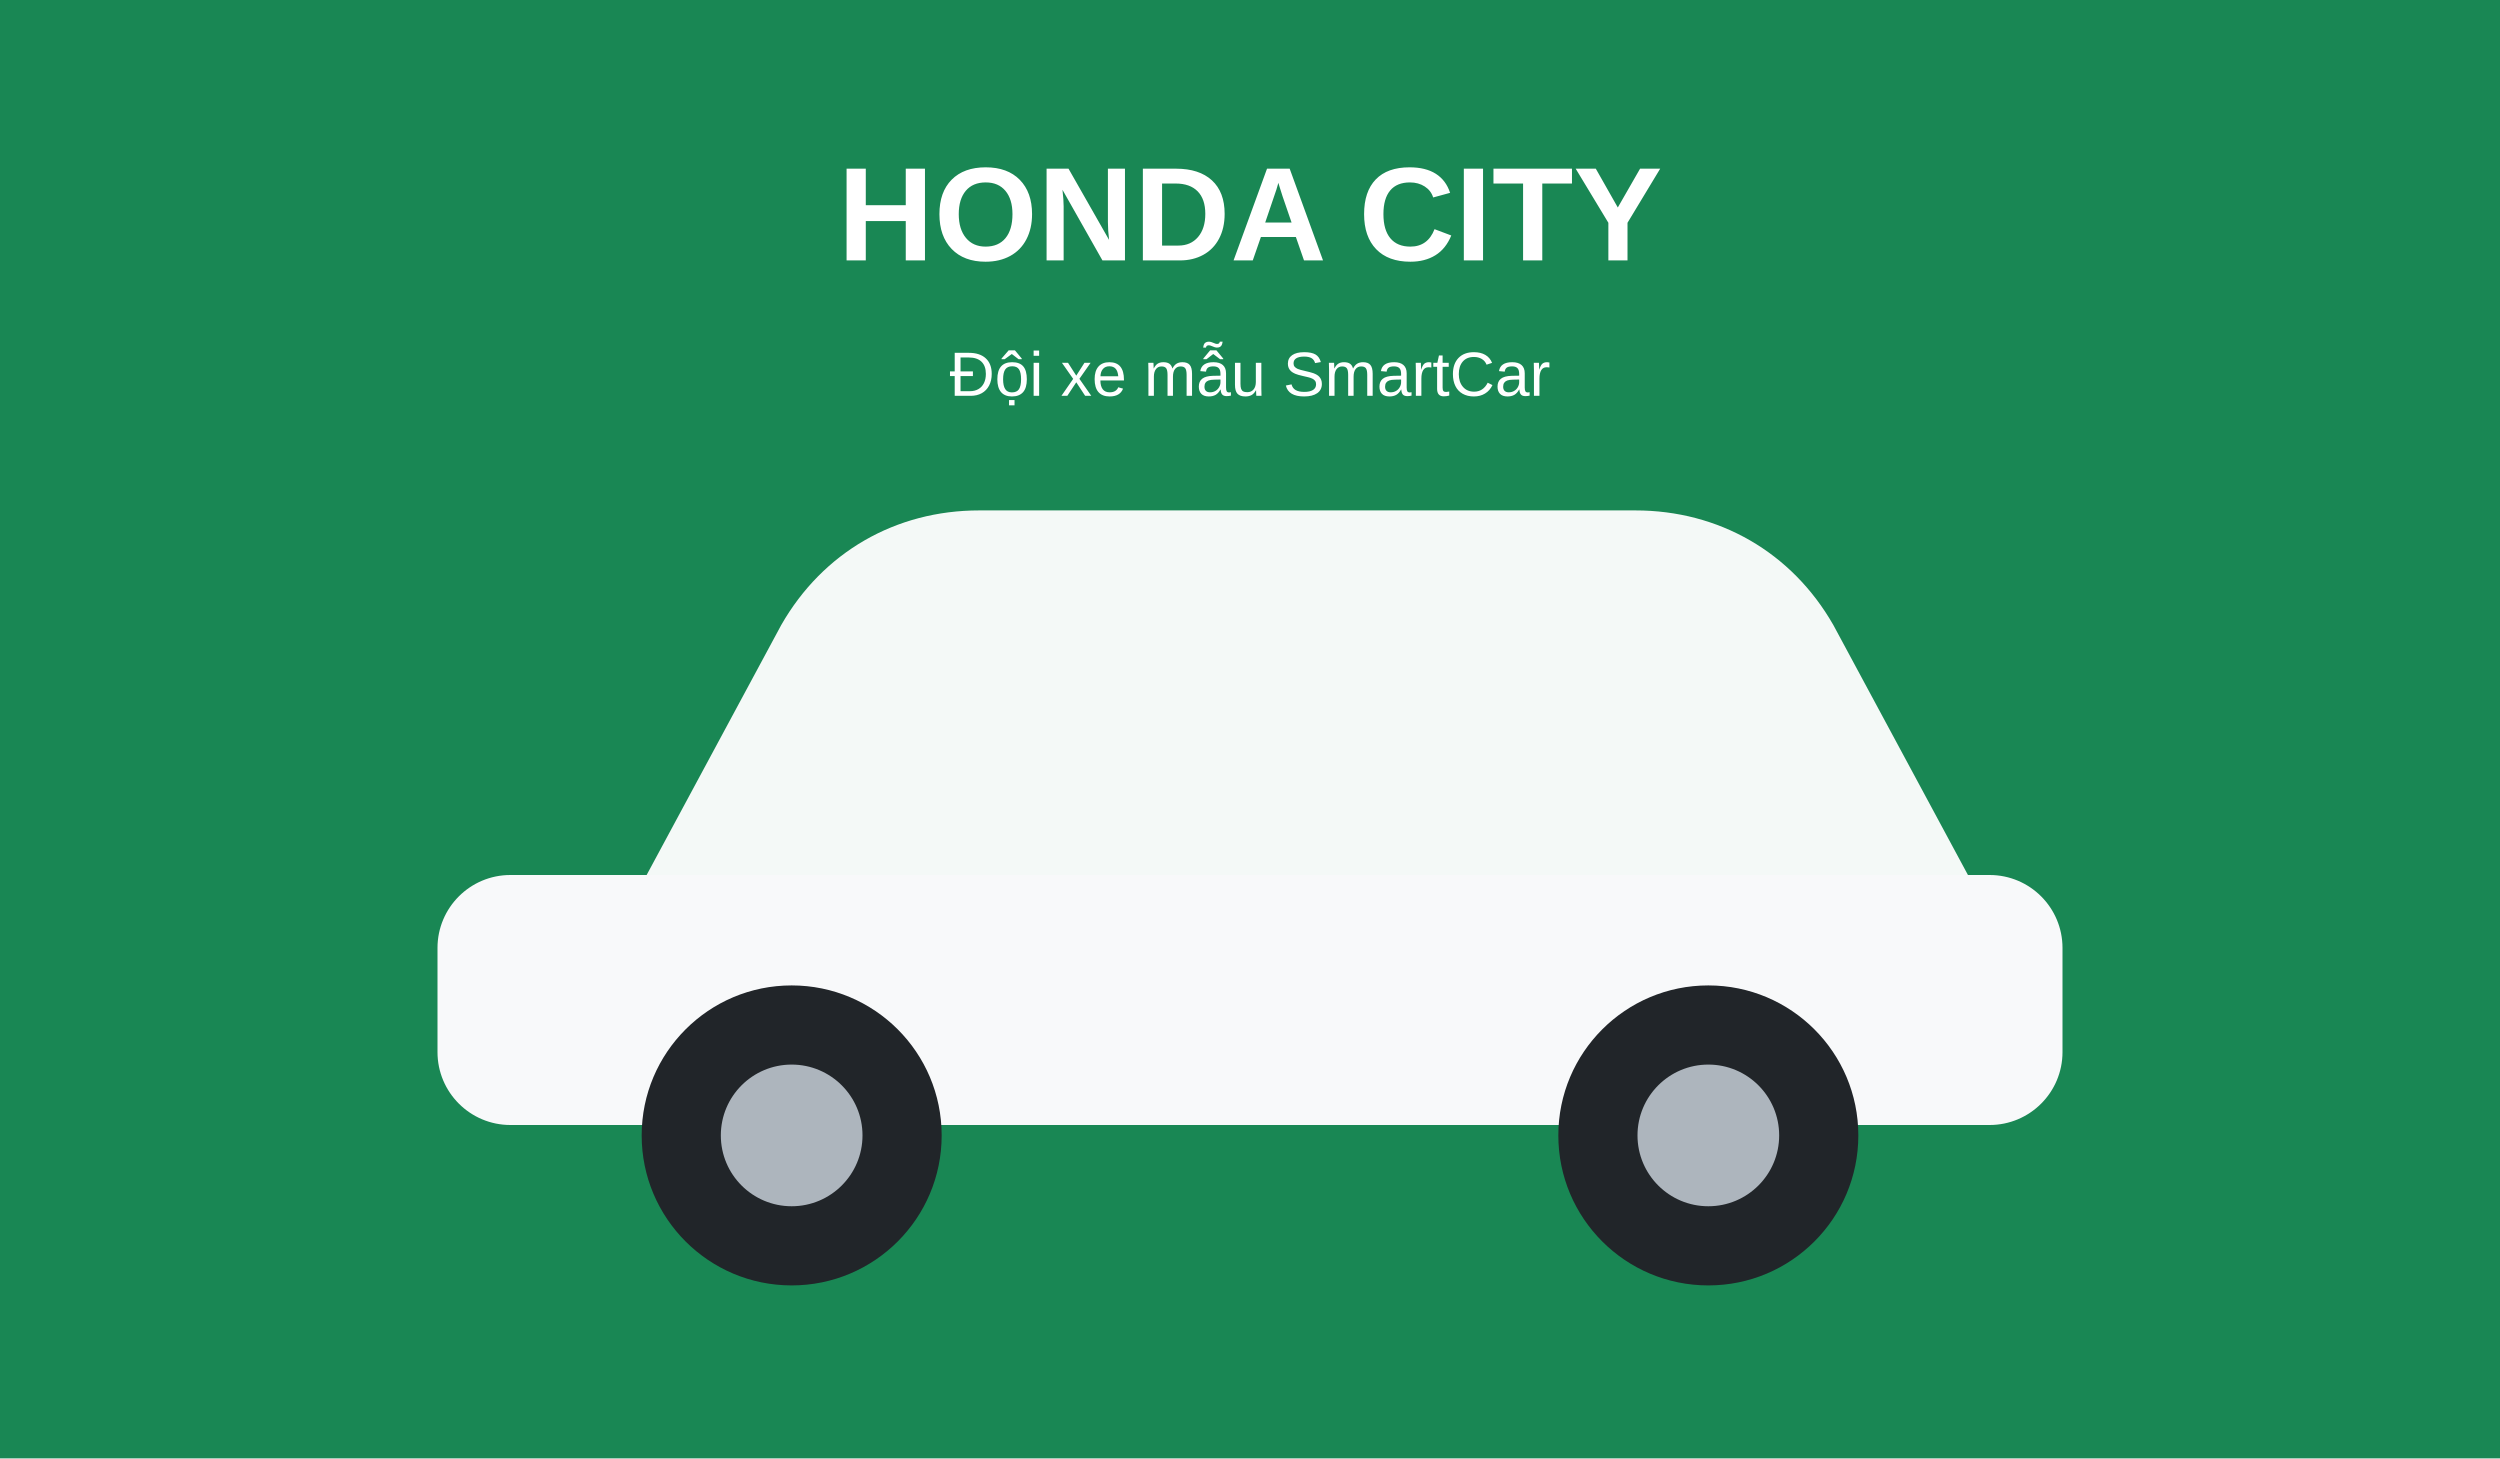
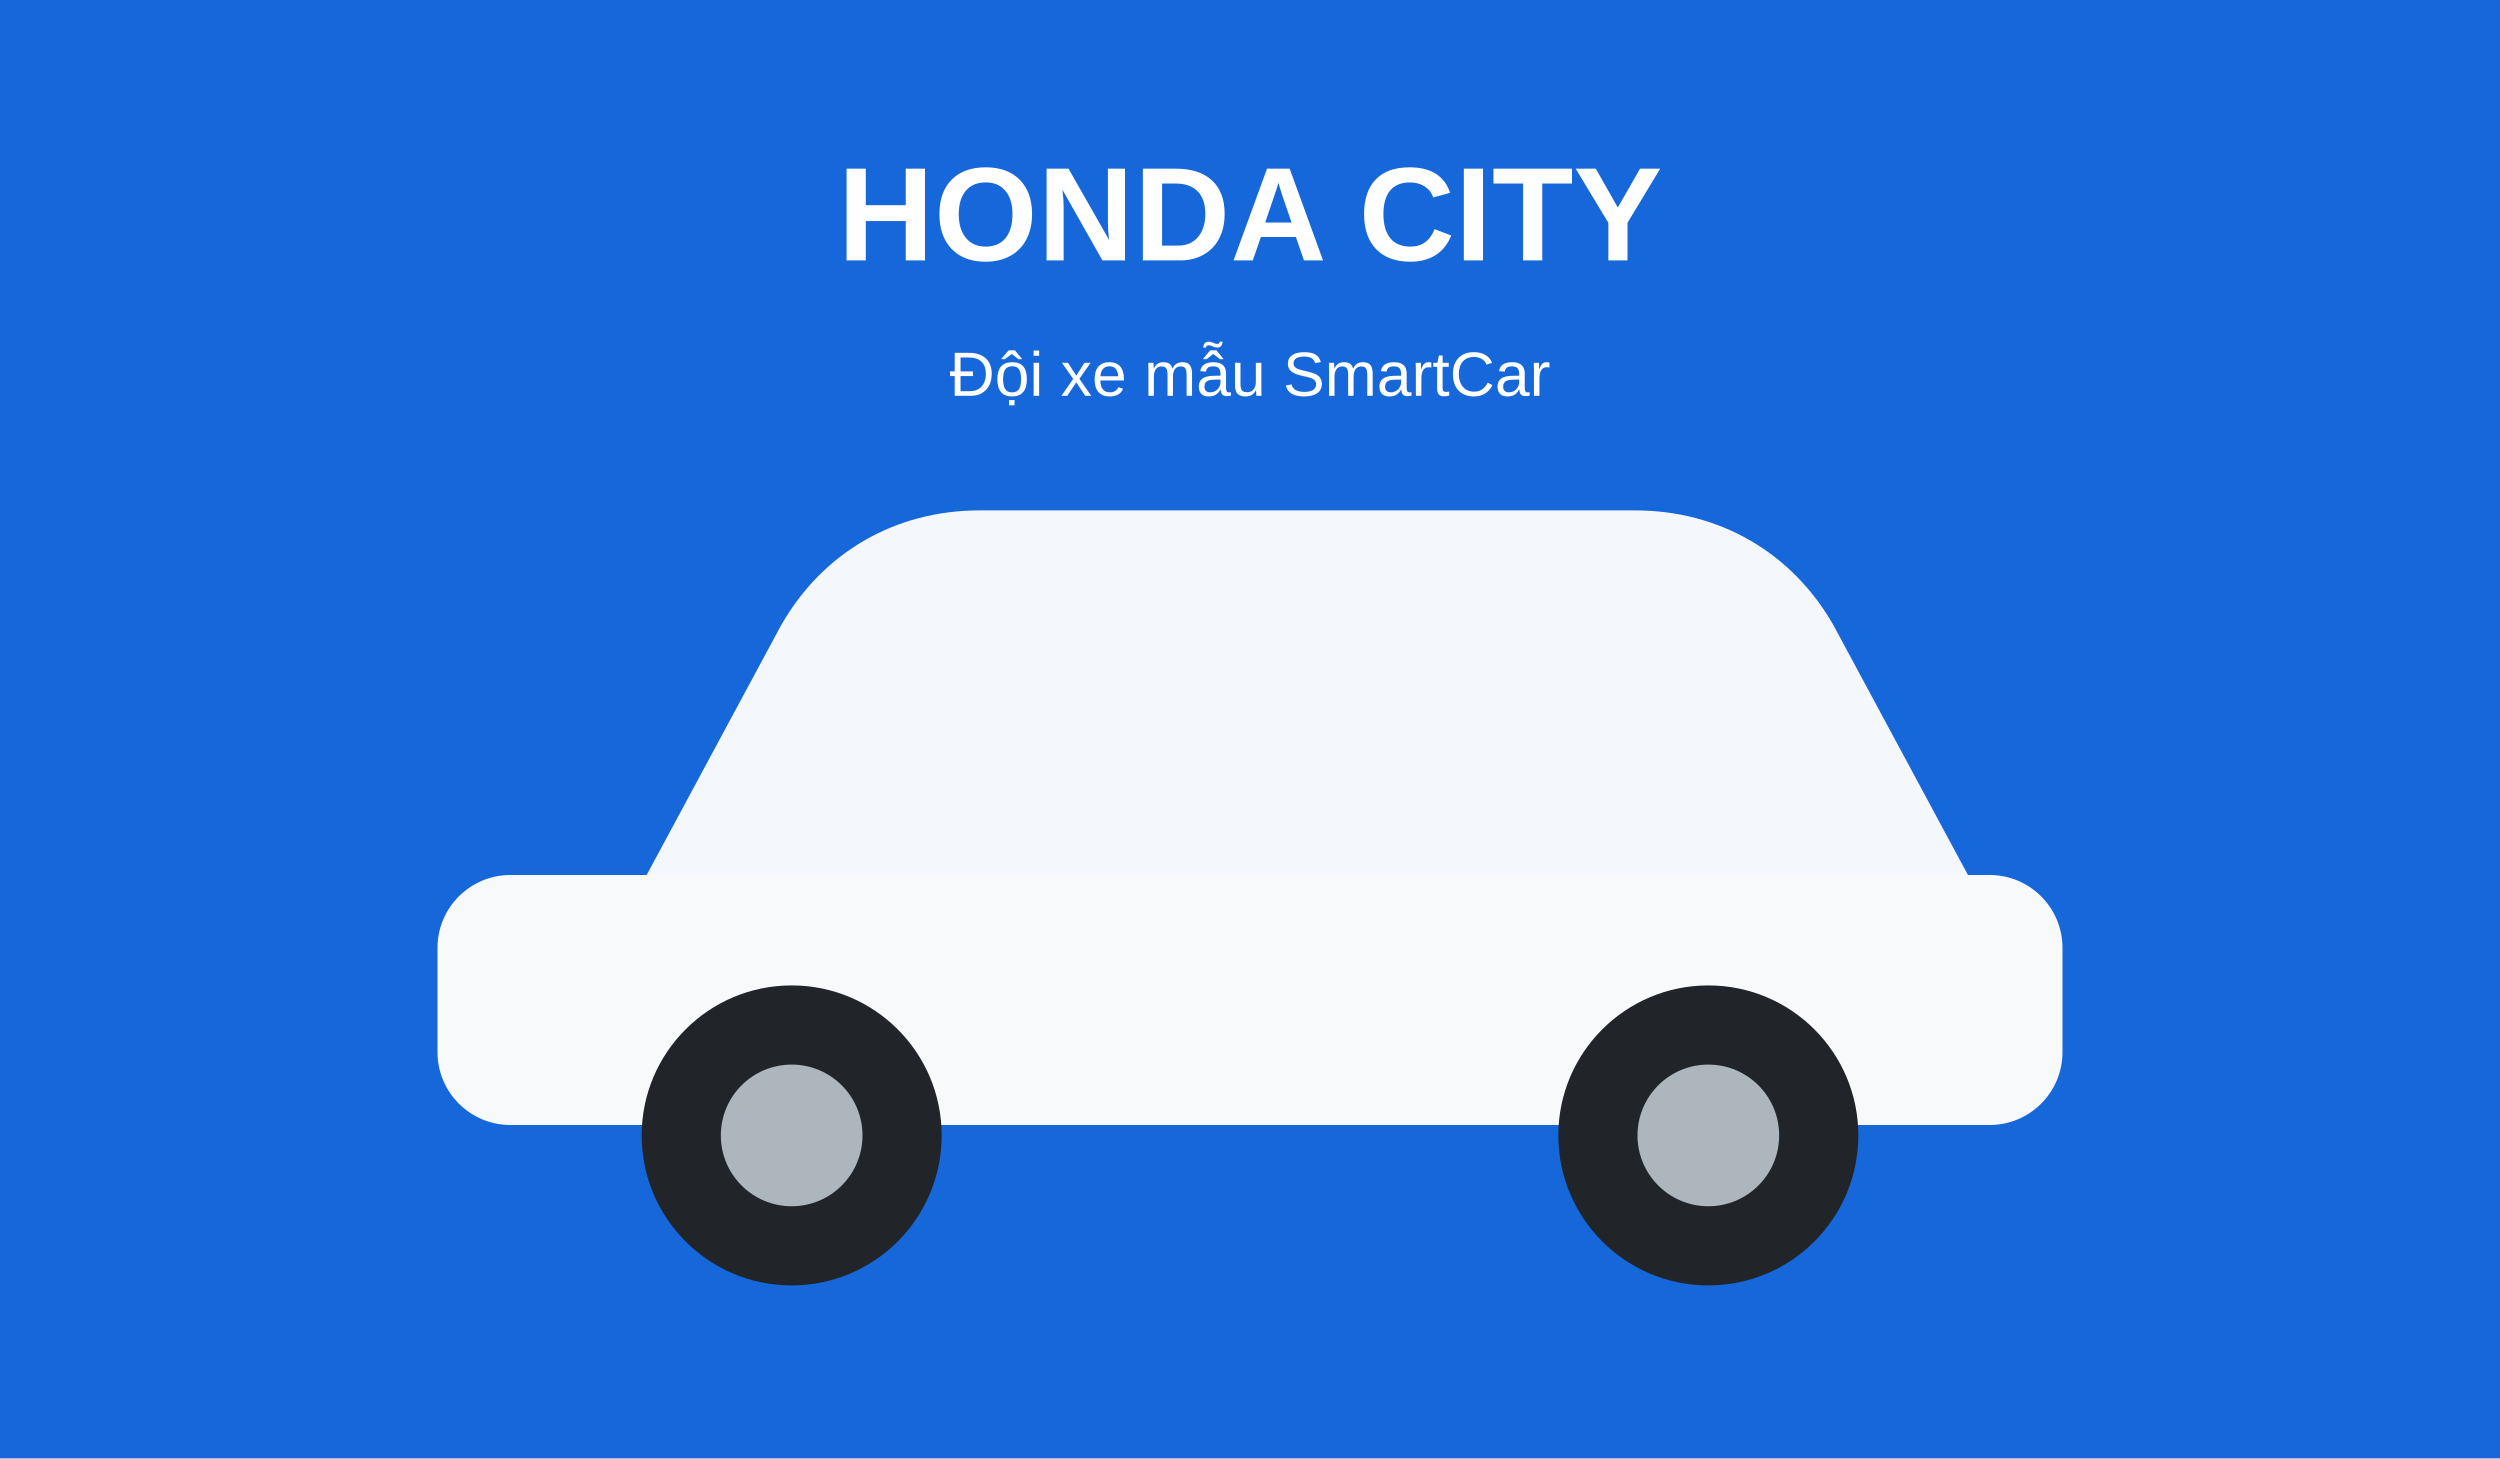
<svg xmlns="http://www.w3.org/2000/svg" viewBox="0 0 1200 700">
-   <rect width="1200" height="700" fill="#198754" />
+   <rect width="1200" height="700" fill="#1667d9" />
  <path d="M250 430h700l-70-130c-20-35-55-55-95-55H470c-40 0-75 20-95 55l-70 130z" fill="#fff" opacity=".95" />
  <rect x="210" y="420" width="780" height="120" rx="35" fill="#f8f9fa" />
  <circle cx="380" cy="545" r="72" fill="#212529" />
  <circle cx="820" cy="545" r="72" fill="#212529" />
  <circle cx="380" cy="545" r="34" fill="#adb5bd" />
  <circle cx="820" cy="545" r="34" fill="#adb5bd" />
  <text x="600" y="125" text-anchor="middle" font-family="Arial" font-size="64" font-weight="700" fill="#fff">HONDA CITY</text>
  <text x="600" y="190" text-anchor="middle" font-family="Arial" font-size="30" fill="#fff">Đội xe mẫu SmartCar</text>
</svg>
